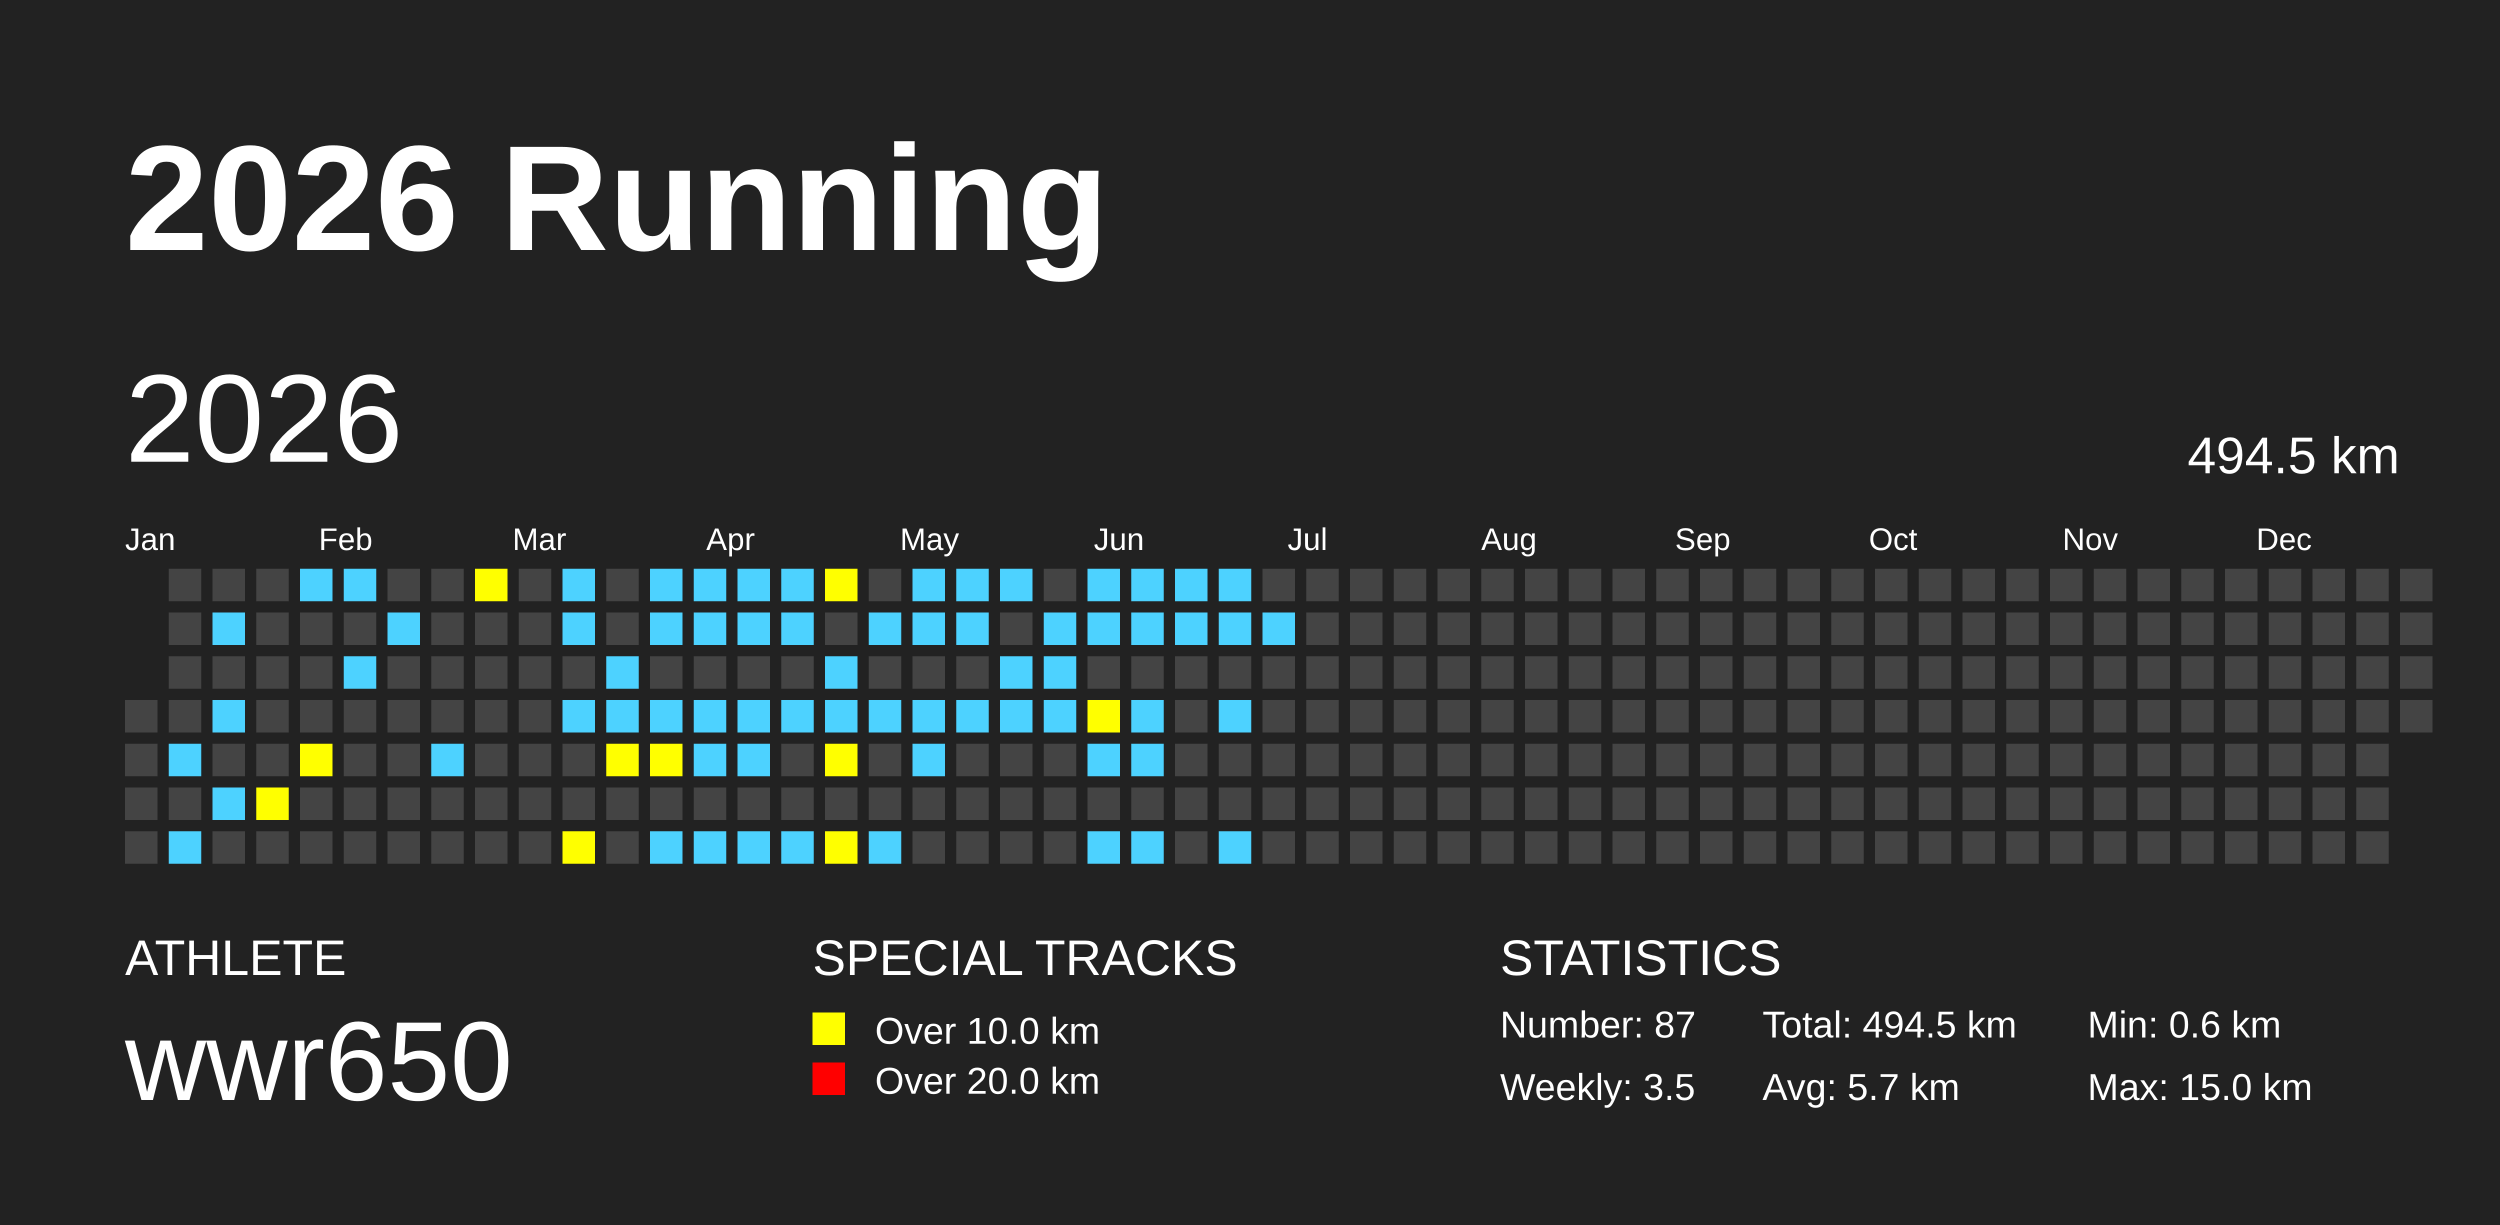
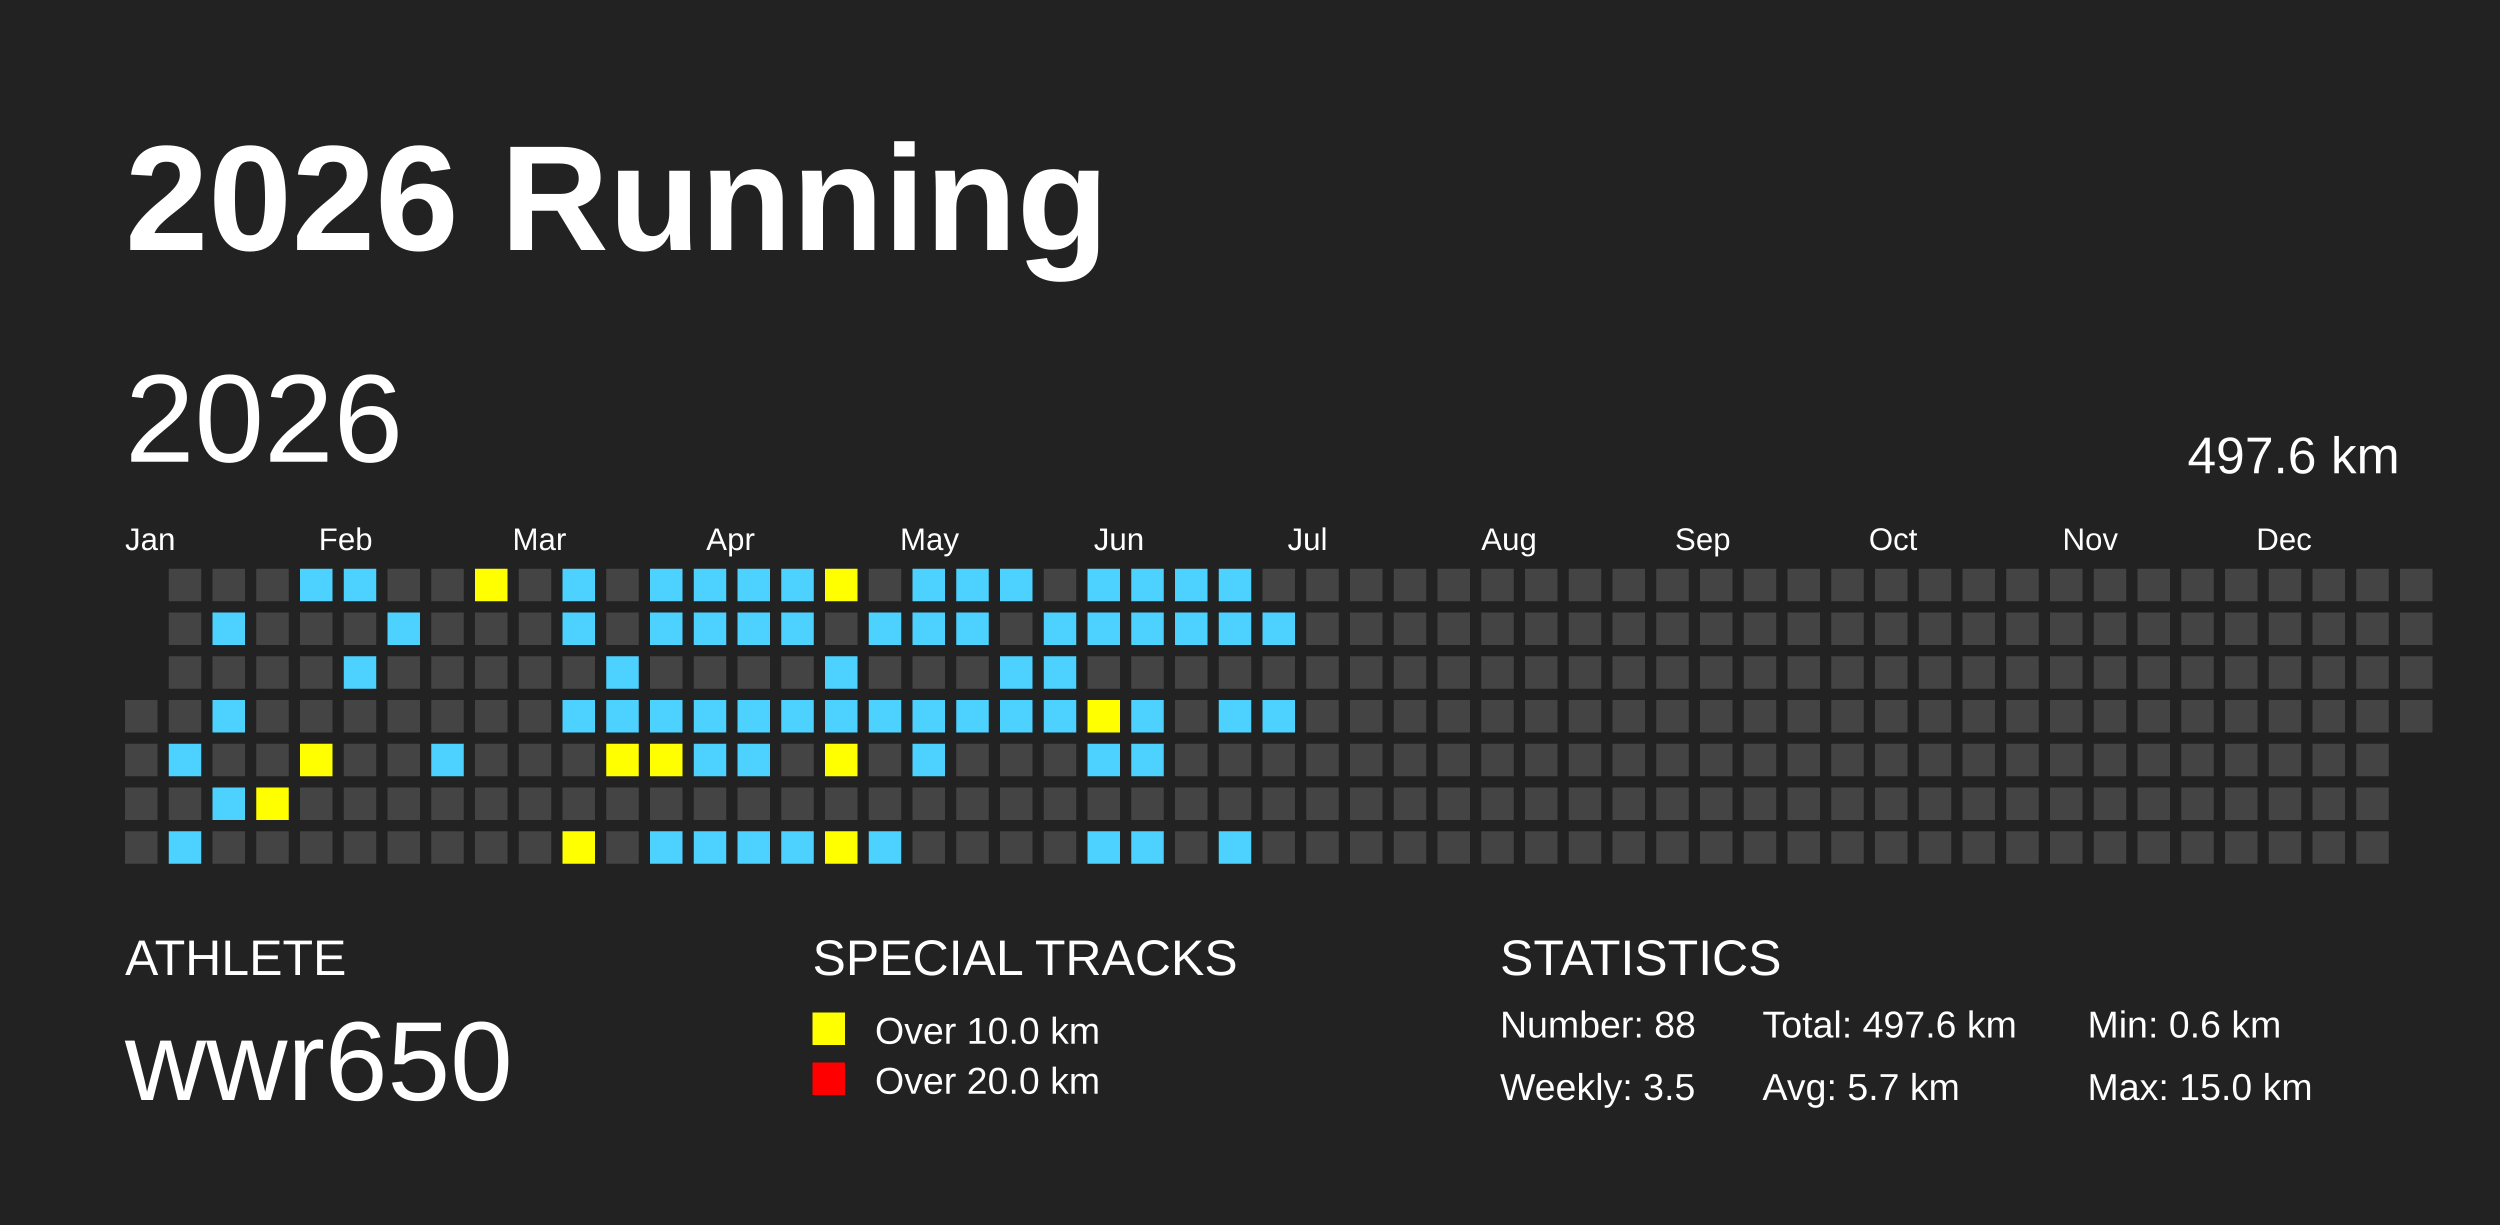
<svg xmlns="http://www.w3.org/2000/svg" baseProfile="full" height="98mm" version="1.1" viewBox="0,0,200,98" width="200mm">
  <defs />
  <rect fill="#222222" height="98" width="200" x="0" y="0" />
  <text fill="#FFFFFF" style="font-size:12px; font-family:Arial; font-weight:bold;" x="10" y="20">2026 Running</text>
  <text fill="#FFFFFF" style="font-size:4px; font-family:Arial" x="10" y="78">ATHLETE</text>
  <text fill="#FFFFFF" style="font-size:9px; font-family:Arial" x="10" y="88">wwr650</text>
  <text fill="#FFFFFF" style="font-size:4px; font-family:Arial" x="65" y="78">SPECIAL TRACKS</text>
  <rect fill="yellow" height="2.6" width="2.6" x="65" y="81" />
  <text fill="#FFFFFF" style="font-size:3px; font-family:Arial" x="70" y="83.5">Over 10.0 km</text>
  <rect fill="red" height="2.6" width="2.6" x="65" y="85" />
  <text fill="#FFFFFF" style="font-size:3px; font-family:Arial" x="70" y="87.5">Over 20.0 km</text>
  <text fill="#FFFFFF" style="font-size:4px; font-family:Arial" x="120" y="78">STATISTICS</text>
-   <text fill="#FFFFFF" style="font-size:3px; font-family:Arial" x="120" y="83">Number: 87</text>
+   <text fill="#FFFFFF" style="font-size:3px; font-family:Arial" x="120" y="83">Number: 88</text>
  <text fill="#FFFFFF" style="font-size:3px; font-family:Arial" x="120" y="88">Weekly: 3.5</text>
-   <text fill="#FFFFFF" style="font-size:3px; font-family:Arial" x="141" y="83">Total: 494.5 km</text>
+   <text fill="#FFFFFF" style="font-size:3px; font-family:Arial" x="141" y="83">Total: 497.6 km</text>
  <text fill="#FFFFFF" style="font-size:3px; font-family:Arial" x="141" y="88">Avg: 5.7 km</text>
  <text fill="#FFFFFF" style="font-size:3px; font-family:Arial" x="167" y="83">Min: 0.6 km</text>
  <text fill="#FFFFFF" style="font-size:3px; font-family:Arial" x="167" y="88">Max: 15.0 km</text>
  <text dominant-baseline="hanging" fill="#FFFFFF" style="font-size:10.0px; font-family:Arial;" x="10" y="30">2026</text>
-   <text dominant-baseline="hanging" fill="#FFFFFF" style="font-size:4.125px; font-family:Arial;" x="175" y="35">494.5 km</text>
+   <text dominant-baseline="hanging" fill="#FFFFFF" style="font-size:4.125px; font-family:Arial;" x="175" y="35">497.6 km</text>
  <text fill="#FFFFFF" style="font-size:2.5px; font-family:Arial" x="10.0" y="44">Jan</text>
  <text fill="#FFFFFF" style="font-size:2.5px; font-family:Arial" x="25.5" y="44">Feb</text>
  <text fill="#FFFFFF" style="font-size:2.5px; font-family:Arial" x="41.0" y="44">Mar</text>
  <text fill="#FFFFFF" style="font-size:2.5px; font-family:Arial" x="56.5" y="44">Apr</text>
  <text fill="#FFFFFF" style="font-size:2.5px; font-family:Arial" x="72.0" y="44">May</text>
  <text fill="#FFFFFF" style="font-size:2.5px; font-family:Arial" x="87.5" y="44">Jun</text>
  <text fill="#FFFFFF" style="font-size:2.5px; font-family:Arial" x="103.0" y="44">Jul</text>
  <text fill="#FFFFFF" style="font-size:2.5px; font-family:Arial" x="118.5" y="44">Aug</text>
  <text fill="#FFFFFF" style="font-size:2.5px; font-family:Arial" x="134.0" y="44">Sep</text>
  <text fill="#FFFFFF" style="font-size:2.5px; font-family:Arial" x="149.5" y="44">Oct</text>
  <text fill="#FFFFFF" style="font-size:2.5px; font-family:Arial" x="165.0" y="44">Nov</text>
  <text fill="#FFFFFF" style="font-size:2.5px; font-family:Arial" x="180.5" y="44">Dec</text>
  <rect fill="#444444" height="2.6" width="2.6" x="10.0" y="56.0" />
  <rect fill="#444444" height="2.6" width="2.6" x="10.0" y="59.5" />
  <rect fill="#444444" height="2.6" width="2.6" x="10.0" y="63.0" />
  <rect fill="#444444" height="2.6" width="2.6" x="10.0" y="66.5" />
  <rect fill="#444444" height="2.6" width="2.6" x="13.5" y="45.5" />
  <rect fill="#444444" height="2.6" width="2.6" x="13.5" y="49.0" />
  <rect fill="#444444" height="2.6" width="2.6" x="13.5" y="52.5" />
  <rect fill="#444444" height="2.6" width="2.6" x="13.5" y="56.0" />
  <rect fill="#4DD2FF" height="2.6" width="2.6" x="13.5" y="59.5" />
  <rect fill="#444444" height="2.6" width="2.6" x="13.5" y="63.0" />
  <rect fill="#4DD2FF" height="2.6" width="2.6" x="13.5" y="66.5" />
  <rect fill="#444444" height="2.6" width="2.6" x="17.0" y="45.5" />
  <rect fill="#4DD2FF" height="2.6" width="2.6" x="17.0" y="49.0" />
  <rect fill="#444444" height="2.6" width="2.6" x="17.0" y="52.5" />
  <rect fill="#4DD2FF" height="2.6" width="2.6" x="17.0" y="56.0" />
  <rect fill="#444444" height="2.6" width="2.6" x="17.0" y="59.5" />
  <rect fill="#4DD2FF" height="2.6" width="2.6" x="17.0" y="63.0" />
  <rect fill="#444444" height="2.6" width="2.6" x="17.0" y="66.5" />
  <rect fill="#444444" height="2.6" width="2.6" x="20.5" y="45.5" />
  <rect fill="#444444" height="2.6" width="2.6" x="20.5" y="49.0" />
  <rect fill="#444444" height="2.6" width="2.6" x="20.5" y="52.5" />
  <rect fill="#444444" height="2.6" width="2.6" x="20.5" y="56.0" />
  <rect fill="#444444" height="2.6" width="2.6" x="20.5" y="59.5" />
  <rect fill="yellow" height="2.6" width="2.6" x="20.5" y="63.0" />
  <rect fill="#444444" height="2.6" width="2.6" x="20.5" y="66.5" />
  <rect fill="#4DD2FF" height="2.6" width="2.6" x="24.0" y="45.5" />
  <rect fill="#444444" height="2.6" width="2.6" x="24.0" y="49.0" />
  <rect fill="#444444" height="2.6" width="2.6" x="24.0" y="52.5" />
  <rect fill="#444444" height="2.6" width="2.6" x="24.0" y="56.0" />
  <rect fill="yellow" height="2.6" width="2.6" x="24.0" y="59.5" />
  <rect fill="#444444" height="2.6" width="2.6" x="24.0" y="63.0" />
  <rect fill="#444444" height="2.6" width="2.6" x="24.0" y="66.5" />
  <rect fill="#4DD2FF" height="2.6" width="2.6" x="27.5" y="45.5" />
  <rect fill="#444444" height="2.6" width="2.6" x="27.5" y="49.0" />
  <rect fill="#4DD2FF" height="2.6" width="2.6" x="27.5" y="52.5" />
  <rect fill="#444444" height="2.6" width="2.6" x="27.5" y="56.0" />
  <rect fill="#444444" height="2.6" width="2.6" x="27.5" y="59.5" />
  <rect fill="#444444" height="2.6" width="2.6" x="27.5" y="63.0" />
  <rect fill="#444444" height="2.6" width="2.6" x="27.5" y="66.5" />
  <rect fill="#444444" height="2.6" width="2.6" x="31.0" y="45.5" />
  <rect fill="#4DD2FF" height="2.6" width="2.6" x="31.0" y="49.0" />
  <rect fill="#444444" height="2.6" width="2.6" x="31.0" y="52.5" />
  <rect fill="#444444" height="2.6" width="2.6" x="31.0" y="56.0" />
  <rect fill="#444444" height="2.6" width="2.6" x="31.0" y="59.5" />
  <rect fill="#444444" height="2.6" width="2.6" x="31.0" y="63.0" />
  <rect fill="#444444" height="2.6" width="2.6" x="31.0" y="66.5" />
  <rect fill="#444444" height="2.6" width="2.6" x="34.5" y="45.5" />
  <rect fill="#444444" height="2.6" width="2.6" x="34.5" y="49.0" />
  <rect fill="#444444" height="2.6" width="2.6" x="34.5" y="52.5" />
  <rect fill="#444444" height="2.6" width="2.6" x="34.5" y="56.0" />
  <rect fill="#4DD2FF" height="2.6" width="2.6" x="34.5" y="59.5" />
  <rect fill="#444444" height="2.6" width="2.6" x="34.5" y="63.0" />
  <rect fill="#444444" height="2.6" width="2.6" x="34.5" y="66.5" />
  <rect fill="yellow" height="2.6" width="2.6" x="38.0" y="45.5" />
  <rect fill="#444444" height="2.6" width="2.6" x="38.0" y="49.0" />
  <rect fill="#444444" height="2.6" width="2.6" x="38.0" y="52.5" />
  <rect fill="#444444" height="2.6" width="2.6" x="38.0" y="56.0" />
  <rect fill="#444444" height="2.6" width="2.6" x="38.0" y="59.5" />
  <rect fill="#444444" height="2.6" width="2.6" x="38.0" y="63.0" />
  <rect fill="#444444" height="2.6" width="2.6" x="38.0" y="66.5" />
  <rect fill="#444444" height="2.6" width="2.6" x="41.5" y="45.5" />
  <rect fill="#444444" height="2.6" width="2.6" x="41.5" y="49.0" />
  <rect fill="#444444" height="2.6" width="2.6" x="41.5" y="52.5" />
  <rect fill="#444444" height="2.6" width="2.6" x="41.5" y="56.0" />
  <rect fill="#444444" height="2.6" width="2.6" x="41.5" y="59.5" />
  <rect fill="#444444" height="2.6" width="2.6" x="41.5" y="63.0" />
  <rect fill="#444444" height="2.6" width="2.6" x="41.5" y="66.5" />
  <rect fill="#4DD2FF" height="2.6" width="2.6" x="45.0" y="45.5" />
  <rect fill="#4DD2FF" height="2.6" width="2.6" x="45.0" y="49.0" />
  <rect fill="#444444" height="2.6" width="2.6" x="45.0" y="52.5" />
  <rect fill="#4DD2FF" height="2.6" width="2.6" x="45.0" y="56.0" />
  <rect fill="#444444" height="2.6" width="2.6" x="45.0" y="59.5" />
  <rect fill="#444444" height="2.6" width="2.6" x="45.0" y="63.0" />
  <rect fill="yellow" height="2.6" width="2.6" x="45.0" y="66.5" />
  <rect fill="#444444" height="2.6" width="2.6" x="48.5" y="45.5" />
  <rect fill="#444444" height="2.6" width="2.6" x="48.5" y="49.0" />
  <rect fill="#4DD2FF" height="2.6" width="2.6" x="48.5" y="52.5" />
  <rect fill="#4DD2FF" height="2.6" width="2.6" x="48.5" y="56.0" />
  <rect fill="yellow" height="2.6" width="2.6" x="48.5" y="59.5" />
  <rect fill="#444444" height="2.6" width="2.6" x="48.5" y="63.0" />
  <rect fill="#444444" height="2.6" width="2.6" x="48.5" y="66.5" />
  <rect fill="#4DD2FF" height="2.6" width="2.6" x="52.0" y="45.5" />
  <rect fill="#4DD2FF" height="2.6" width="2.6" x="52.0" y="49.0" />
  <rect fill="#444444" height="2.6" width="2.6" x="52.0" y="52.5" />
  <rect fill="#4DD2FF" height="2.6" width="2.6" x="52.0" y="56.0" />
  <rect fill="yellow" height="2.6" width="2.6" x="52.0" y="59.5" />
  <rect fill="#444444" height="2.6" width="2.6" x="52.0" y="63.0" />
  <rect fill="#4DD2FF" height="2.6" width="2.6" x="52.0" y="66.5" />
  <rect fill="#4DD2FF" height="2.6" width="2.6" x="55.5" y="45.5" />
  <rect fill="#4DD2FF" height="2.6" width="2.6" x="55.5" y="49.0" />
  <rect fill="#444444" height="2.6" width="2.6" x="55.5" y="52.5" />
  <rect fill="#4DD2FF" height="2.6" width="2.6" x="55.5" y="56.0" />
  <rect fill="#4DD2FF" height="2.6" width="2.6" x="55.5" y="59.5" />
  <rect fill="#444444" height="2.6" width="2.6" x="55.5" y="63.0" />
  <rect fill="#4DD2FF" height="2.6" width="2.6" x="55.5" y="66.5" />
  <rect fill="#4DD2FF" height="2.6" width="2.6" x="59.0" y="45.5" />
  <rect fill="#4DD2FF" height="2.6" width="2.6" x="59.0" y="49.0" />
  <rect fill="#444444" height="2.6" width="2.6" x="59.0" y="52.5" />
  <rect fill="#4DD2FF" height="2.6" width="2.6" x="59.0" y="56.0" />
  <rect fill="#4DD2FF" height="2.6" width="2.6" x="59.0" y="59.5" />
  <rect fill="#444444" height="2.6" width="2.6" x="59.0" y="63.0" />
  <rect fill="#4DD2FF" height="2.6" width="2.6" x="59.0" y="66.5" />
  <rect fill="#4DD2FF" height="2.6" width="2.6" x="62.5" y="45.5" />
  <rect fill="#4DD2FF" height="2.6" width="2.6" x="62.5" y="49.0" />
  <rect fill="#444444" height="2.6" width="2.6" x="62.5" y="52.5" />
  <rect fill="#4DD2FF" height="2.6" width="2.6" x="62.5" y="56.0" />
  <rect fill="#444444" height="2.6" width="2.6" x="62.5" y="59.5" />
  <rect fill="#444444" height="2.6" width="2.6" x="62.5" y="63.0" />
  <rect fill="#4DD2FF" height="2.6" width="2.6" x="62.5" y="66.5" />
  <rect fill="yellow" height="2.6" width="2.6" x="66.0" y="45.5" />
  <rect fill="#444444" height="2.6" width="2.6" x="66.0" y="49.0" />
  <rect fill="#4DD2FF" height="2.6" width="2.6" x="66.0" y="52.5" />
  <rect fill="#4DD2FF" height="2.6" width="2.6" x="66.0" y="56.0" />
  <rect fill="yellow" height="2.6" width="2.6" x="66.0" y="59.5" />
  <rect fill="#444444" height="2.6" width="2.6" x="66.0" y="63.0" />
  <rect fill="yellow" height="2.6" width="2.6" x="66.0" y="66.5" />
  <rect fill="#444444" height="2.6" width="2.6" x="69.5" y="45.5" />
  <rect fill="#4DD2FF" height="2.6" width="2.6" x="69.5" y="49.0" />
  <rect fill="#444444" height="2.6" width="2.6" x="69.5" y="52.5" />
  <rect fill="#4DD2FF" height="2.6" width="2.6" x="69.5" y="56.0" />
  <rect fill="#444444" height="2.6" width="2.6" x="69.5" y="59.5" />
  <rect fill="#444444" height="2.6" width="2.6" x="69.5" y="63.0" />
  <rect fill="#4DD2FF" height="2.6" width="2.6" x="69.5" y="66.5" />
  <rect fill="#4DD2FF" height="2.6" width="2.6" x="73.0" y="45.5" />
  <rect fill="#4DD2FF" height="2.6" width="2.6" x="73.0" y="49.0" />
  <rect fill="#444444" height="2.6" width="2.6" x="73.0" y="52.5" />
  <rect fill="#4DD2FF" height="2.6" width="2.6" x="73.0" y="56.0" />
  <rect fill="#4DD2FF" height="2.6" width="2.6" x="73.0" y="59.5" />
  <rect fill="#444444" height="2.6" width="2.6" x="73.0" y="63.0" />
  <rect fill="#444444" height="2.6" width="2.6" x="73.0" y="66.5" />
  <rect fill="#4DD2FF" height="2.6" width="2.6" x="76.5" y="45.5" />
  <rect fill="#4DD2FF" height="2.6" width="2.6" x="76.5" y="49.0" />
  <rect fill="#444444" height="2.6" width="2.6" x="76.5" y="52.5" />
  <rect fill="#4DD2FF" height="2.6" width="2.6" x="76.5" y="56.0" />
  <rect fill="#444444" height="2.6" width="2.6" x="76.5" y="59.5" />
  <rect fill="#444444" height="2.6" width="2.6" x="76.5" y="63.0" />
  <rect fill="#444444" height="2.6" width="2.6" x="76.5" y="66.5" />
  <rect fill="#4DD2FF" height="2.6" width="2.6" x="80.0" y="45.5" />
  <rect fill="#444444" height="2.6" width="2.6" x="80.0" y="49.0" />
  <rect fill="#4DD2FF" height="2.6" width="2.6" x="80.0" y="52.5" />
  <rect fill="#4DD2FF" height="2.6" width="2.6" x="80.0" y="56.0" />
  <rect fill="#444444" height="2.6" width="2.6" x="80.0" y="59.5" />
  <rect fill="#444444" height="2.6" width="2.6" x="80.0" y="63.0" />
  <rect fill="#444444" height="2.6" width="2.6" x="80.0" y="66.5" />
  <rect fill="#444444" height="2.6" width="2.6" x="83.5" y="45.5" />
  <rect fill="#4DD2FF" height="2.6" width="2.6" x="83.5" y="49.0" />
  <rect fill="#4DD2FF" height="2.6" width="2.6" x="83.5" y="52.5" />
  <rect fill="#4DD2FF" height="2.6" width="2.6" x="83.5" y="56.0" />
  <rect fill="#444444" height="2.6" width="2.6" x="83.5" y="59.5" />
  <rect fill="#444444" height="2.6" width="2.6" x="83.5" y="63.0" />
  <rect fill="#444444" height="2.6" width="2.6" x="83.5" y="66.5" />
  <rect fill="#4DD2FF" height="2.6" width="2.6" x="87.0" y="45.5" />
  <rect fill="#4DD2FF" height="2.6" width="2.6" x="87.0" y="49.0" />
  <rect fill="#444444" height="2.6" width="2.6" x="87.0" y="52.5" />
  <rect fill="yellow" height="2.6" width="2.6" x="87.0" y="56.0" />
  <rect fill="#4DD2FF" height="2.6" width="2.6" x="87.0" y="59.5" />
  <rect fill="#444444" height="2.6" width="2.6" x="87.0" y="63.0" />
  <rect fill="#4DD2FF" height="2.6" width="2.6" x="87.0" y="66.5" />
  <rect fill="#4DD2FF" height="2.6" width="2.6" x="90.5" y="45.5" />
  <rect fill="#4DD2FF" height="2.6" width="2.6" x="90.5" y="49.0" />
  <rect fill="#444444" height="2.6" width="2.6" x="90.5" y="52.5" />
  <rect fill="#4DD2FF" height="2.6" width="2.6" x="90.5" y="56.0" />
  <rect fill="#4DD2FF" height="2.6" width="2.6" x="90.5" y="59.5" />
  <rect fill="#444444" height="2.6" width="2.6" x="90.5" y="63.0" />
  <rect fill="#4DD2FF" height="2.6" width="2.6" x="90.5" y="66.5" />
  <rect fill="#4DD2FF" height="2.6" width="2.6" x="94.0" y="45.5" />
  <rect fill="#4DD2FF" height="2.6" width="2.6" x="94.0" y="49.0" />
  <rect fill="#444444" height="2.6" width="2.6" x="94.0" y="52.5" />
  <rect fill="#444444" height="2.6" width="2.6" x="94.0" y="56.0" />
  <rect fill="#444444" height="2.6" width="2.6" x="94.0" y="59.5" />
  <rect fill="#444444" height="2.6" width="2.6" x="94.0" y="63.0" />
  <rect fill="#444444" height="2.6" width="2.6" x="94.0" y="66.5" />
  <rect fill="#4DD2FF" height="2.6" width="2.6" x="97.5" y="45.5" />
  <rect fill="#4DD2FF" height="2.6" width="2.6" x="97.5" y="49.0" />
  <rect fill="#444444" height="2.6" width="2.6" x="97.5" y="52.5" />
  <rect fill="#4DD2FF" height="2.6" width="2.6" x="97.5" y="56.0" />
  <rect fill="#444444" height="2.6" width="2.6" x="97.5" y="59.5" />
  <rect fill="#444444" height="2.6" width="2.6" x="97.5" y="63.0" />
  <rect fill="#4DD2FF" height="2.6" width="2.6" x="97.5" y="66.5" />
  <rect fill="#444444" height="2.6" width="2.6" x="101.0" y="45.5" />
  <rect fill="#4DD2FF" height="2.6" width="2.6" x="101.0" y="49.0" />
  <rect fill="#444444" height="2.6" width="2.6" x="101.0" y="52.5" />
-   <rect fill="#444444" height="2.6" width="2.6" x="101.0" y="56.0" />
+   <rect fill="#4DD2FF" height="2.6" width="2.6" x="101.0" y="56.0" />
  <rect fill="#444444" height="2.6" width="2.6" x="101.0" y="59.5" />
  <rect fill="#444444" height="2.6" width="2.6" x="101.0" y="63.0" />
  <rect fill="#444444" height="2.6" width="2.6" x="101.0" y="66.5" />
  <rect fill="#444444" height="2.6" width="2.6" x="104.5" y="45.5" />
  <rect fill="#444444" height="2.6" width="2.6" x="104.5" y="49.0" />
  <rect fill="#444444" height="2.6" width="2.6" x="104.5" y="52.5" />
  <rect fill="#444444" height="2.6" width="2.6" x="104.5" y="56.0" />
  <rect fill="#444444" height="2.6" width="2.6" x="104.5" y="59.5" />
  <rect fill="#444444" height="2.6" width="2.6" x="104.5" y="63.0" />
  <rect fill="#444444" height="2.6" width="2.6" x="104.5" y="66.5" />
  <rect fill="#444444" height="2.6" width="2.6" x="108.0" y="45.5" />
  <rect fill="#444444" height="2.6" width="2.6" x="108.0" y="49.0" />
  <rect fill="#444444" height="2.6" width="2.6" x="108.0" y="52.5" />
  <rect fill="#444444" height="2.6" width="2.6" x="108.0" y="56.0" />
  <rect fill="#444444" height="2.6" width="2.6" x="108.0" y="59.5" />
  <rect fill="#444444" height="2.6" width="2.6" x="108.0" y="63.0" />
  <rect fill="#444444" height="2.6" width="2.6" x="108.0" y="66.5" />
  <rect fill="#444444" height="2.6" width="2.6" x="111.5" y="45.5" />
  <rect fill="#444444" height="2.6" width="2.6" x="111.5" y="49.0" />
  <rect fill="#444444" height="2.6" width="2.6" x="111.5" y="52.5" />
  <rect fill="#444444" height="2.6" width="2.6" x="111.5" y="56.0" />
  <rect fill="#444444" height="2.6" width="2.6" x="111.5" y="59.5" />
  <rect fill="#444444" height="2.6" width="2.6" x="111.5" y="63.0" />
  <rect fill="#444444" height="2.6" width="2.6" x="111.5" y="66.5" />
  <rect fill="#444444" height="2.6" width="2.6" x="115.0" y="45.5" />
  <rect fill="#444444" height="2.6" width="2.6" x="115.0" y="49.0" />
  <rect fill="#444444" height="2.6" width="2.6" x="115.0" y="52.5" />
  <rect fill="#444444" height="2.6" width="2.6" x="115.0" y="56.0" />
  <rect fill="#444444" height="2.6" width="2.6" x="115.0" y="59.5" />
  <rect fill="#444444" height="2.6" width="2.6" x="115.0" y="63.0" />
  <rect fill="#444444" height="2.6" width="2.6" x="115.0" y="66.5" />
  <rect fill="#444444" height="2.6" width="2.6" x="118.5" y="45.5" />
  <rect fill="#444444" height="2.6" width="2.6" x="118.5" y="49.0" />
  <rect fill="#444444" height="2.6" width="2.6" x="118.5" y="52.5" />
  <rect fill="#444444" height="2.6" width="2.6" x="118.5" y="56.0" />
  <rect fill="#444444" height="2.6" width="2.6" x="118.5" y="59.5" />
  <rect fill="#444444" height="2.6" width="2.6" x="118.5" y="63.0" />
  <rect fill="#444444" height="2.6" width="2.6" x="118.5" y="66.5" />
  <rect fill="#444444" height="2.6" width="2.6" x="122.0" y="45.5" />
  <rect fill="#444444" height="2.6" width="2.6" x="122.0" y="49.0" />
  <rect fill="#444444" height="2.6" width="2.6" x="122.0" y="52.5" />
  <rect fill="#444444" height="2.6" width="2.6" x="122.0" y="56.0" />
  <rect fill="#444444" height="2.6" width="2.6" x="122.0" y="59.5" />
  <rect fill="#444444" height="2.6" width="2.6" x="122.0" y="63.0" />
  <rect fill="#444444" height="2.6" width="2.6" x="122.0" y="66.5" />
  <rect fill="#444444" height="2.6" width="2.6" x="125.5" y="45.5" />
  <rect fill="#444444" height="2.6" width="2.6" x="125.5" y="49.0" />
  <rect fill="#444444" height="2.6" width="2.6" x="125.5" y="52.5" />
  <rect fill="#444444" height="2.6" width="2.6" x="125.5" y="56.0" />
  <rect fill="#444444" height="2.6" width="2.6" x="125.5" y="59.5" />
  <rect fill="#444444" height="2.6" width="2.6" x="125.5" y="63.0" />
  <rect fill="#444444" height="2.6" width="2.6" x="125.5" y="66.5" />
  <rect fill="#444444" height="2.6" width="2.6" x="129.0" y="45.5" />
  <rect fill="#444444" height="2.6" width="2.6" x="129.0" y="49.0" />
  <rect fill="#444444" height="2.6" width="2.6" x="129.0" y="52.5" />
  <rect fill="#444444" height="2.6" width="2.6" x="129.0" y="56.0" />
  <rect fill="#444444" height="2.6" width="2.6" x="129.0" y="59.5" />
  <rect fill="#444444" height="2.6" width="2.6" x="129.0" y="63.0" />
  <rect fill="#444444" height="2.6" width="2.6" x="129.0" y="66.5" />
  <rect fill="#444444" height="2.6" width="2.6" x="132.5" y="45.5" />
  <rect fill="#444444" height="2.6" width="2.6" x="132.5" y="49.0" />
  <rect fill="#444444" height="2.6" width="2.6" x="132.5" y="52.5" />
  <rect fill="#444444" height="2.6" width="2.6" x="132.5" y="56.0" />
  <rect fill="#444444" height="2.6" width="2.6" x="132.5" y="59.5" />
  <rect fill="#444444" height="2.6" width="2.6" x="132.5" y="63.0" />
  <rect fill="#444444" height="2.6" width="2.6" x="132.5" y="66.5" />
  <rect fill="#444444" height="2.6" width="2.6" x="136.0" y="45.5" />
  <rect fill="#444444" height="2.6" width="2.6" x="136.0" y="49.0" />
  <rect fill="#444444" height="2.6" width="2.6" x="136.0" y="52.5" />
  <rect fill="#444444" height="2.6" width="2.6" x="136.0" y="56.0" />
  <rect fill="#444444" height="2.6" width="2.6" x="136.0" y="59.5" />
  <rect fill="#444444" height="2.6" width="2.6" x="136.0" y="63.0" />
  <rect fill="#444444" height="2.6" width="2.6" x="136.0" y="66.5" />
  <rect fill="#444444" height="2.6" width="2.6" x="139.5" y="45.5" />
  <rect fill="#444444" height="2.6" width="2.6" x="139.5" y="49.0" />
  <rect fill="#444444" height="2.6" width="2.6" x="139.5" y="52.5" />
  <rect fill="#444444" height="2.6" width="2.6" x="139.5" y="56.0" />
  <rect fill="#444444" height="2.6" width="2.6" x="139.5" y="59.5" />
  <rect fill="#444444" height="2.6" width="2.6" x="139.5" y="63.0" />
  <rect fill="#444444" height="2.6" width="2.6" x="139.5" y="66.5" />
  <rect fill="#444444" height="2.6" width="2.6" x="143.0" y="45.5" />
  <rect fill="#444444" height="2.6" width="2.6" x="143.0" y="49.0" />
  <rect fill="#444444" height="2.6" width="2.6" x="143.0" y="52.5" />
  <rect fill="#444444" height="2.6" width="2.6" x="143.0" y="56.0" />
  <rect fill="#444444" height="2.6" width="2.6" x="143.0" y="59.5" />
  <rect fill="#444444" height="2.6" width="2.6" x="143.0" y="63.0" />
  <rect fill="#444444" height="2.6" width="2.6" x="143.0" y="66.5" />
  <rect fill="#444444" height="2.6" width="2.6" x="146.5" y="45.5" />
  <rect fill="#444444" height="2.6" width="2.6" x="146.5" y="49.0" />
  <rect fill="#444444" height="2.6" width="2.6" x="146.5" y="52.5" />
  <rect fill="#444444" height="2.6" width="2.6" x="146.5" y="56.0" />
  <rect fill="#444444" height="2.6" width="2.6" x="146.5" y="59.5" />
  <rect fill="#444444" height="2.6" width="2.6" x="146.5" y="63.0" />
  <rect fill="#444444" height="2.6" width="2.6" x="146.5" y="66.5" />
  <rect fill="#444444" height="2.6" width="2.6" x="150.0" y="45.5" />
  <rect fill="#444444" height="2.6" width="2.6" x="150.0" y="49.0" />
  <rect fill="#444444" height="2.6" width="2.6" x="150.0" y="52.5" />
  <rect fill="#444444" height="2.6" width="2.6" x="150.0" y="56.0" />
  <rect fill="#444444" height="2.6" width="2.6" x="150.0" y="59.5" />
  <rect fill="#444444" height="2.6" width="2.6" x="150.0" y="63.0" />
  <rect fill="#444444" height="2.6" width="2.6" x="150.0" y="66.5" />
  <rect fill="#444444" height="2.6" width="2.6" x="153.5" y="45.5" />
  <rect fill="#444444" height="2.6" width="2.6" x="153.5" y="49.0" />
  <rect fill="#444444" height="2.6" width="2.6" x="153.5" y="52.5" />
  <rect fill="#444444" height="2.6" width="2.6" x="153.5" y="56.0" />
  <rect fill="#444444" height="2.6" width="2.6" x="153.5" y="59.5" />
  <rect fill="#444444" height="2.6" width="2.6" x="153.5" y="63.0" />
  <rect fill="#444444" height="2.6" width="2.6" x="153.5" y="66.5" />
  <rect fill="#444444" height="2.6" width="2.6" x="157.0" y="45.5" />
  <rect fill="#444444" height="2.6" width="2.6" x="157.0" y="49.0" />
  <rect fill="#444444" height="2.6" width="2.6" x="157.0" y="52.5" />
  <rect fill="#444444" height="2.6" width="2.6" x="157.0" y="56.0" />
  <rect fill="#444444" height="2.6" width="2.6" x="157.0" y="59.5" />
  <rect fill="#444444" height="2.6" width="2.6" x="157.0" y="63.0" />
  <rect fill="#444444" height="2.6" width="2.6" x="157.0" y="66.5" />
  <rect fill="#444444" height="2.6" width="2.6" x="160.5" y="45.5" />
  <rect fill="#444444" height="2.6" width="2.6" x="160.5" y="49.0" />
  <rect fill="#444444" height="2.6" width="2.6" x="160.5" y="52.5" />
  <rect fill="#444444" height="2.6" width="2.6" x="160.5" y="56.0" />
  <rect fill="#444444" height="2.6" width="2.6" x="160.5" y="59.5" />
  <rect fill="#444444" height="2.6" width="2.6" x="160.5" y="63.0" />
  <rect fill="#444444" height="2.6" width="2.6" x="160.5" y="66.5" />
  <rect fill="#444444" height="2.6" width="2.6" x="164.0" y="45.5" />
  <rect fill="#444444" height="2.6" width="2.6" x="164.0" y="49.0" />
  <rect fill="#444444" height="2.6" width="2.6" x="164.0" y="52.5" />
  <rect fill="#444444" height="2.6" width="2.6" x="164.0" y="56.0" />
  <rect fill="#444444" height="2.6" width="2.6" x="164.0" y="59.5" />
  <rect fill="#444444" height="2.6" width="2.6" x="164.0" y="63.0" />
  <rect fill="#444444" height="2.6" width="2.6" x="164.0" y="66.5" />
  <rect fill="#444444" height="2.6" width="2.6" x="167.5" y="45.5" />
  <rect fill="#444444" height="2.6" width="2.6" x="167.5" y="49.0" />
  <rect fill="#444444" height="2.6" width="2.6" x="167.5" y="52.5" />
  <rect fill="#444444" height="2.6" width="2.6" x="167.5" y="56.0" />
  <rect fill="#444444" height="2.6" width="2.6" x="167.5" y="59.5" />
  <rect fill="#444444" height="2.6" width="2.6" x="167.5" y="63.0" />
  <rect fill="#444444" height="2.6" width="2.6" x="167.5" y="66.5" />
  <rect fill="#444444" height="2.6" width="2.6" x="171.0" y="45.5" />
  <rect fill="#444444" height="2.6" width="2.6" x="171.0" y="49.0" />
  <rect fill="#444444" height="2.6" width="2.6" x="171.0" y="52.5" />
  <rect fill="#444444" height="2.6" width="2.6" x="171.0" y="56.0" />
  <rect fill="#444444" height="2.6" width="2.6" x="171.0" y="59.5" />
  <rect fill="#444444" height="2.6" width="2.6" x="171.0" y="63.0" />
  <rect fill="#444444" height="2.6" width="2.6" x="171.0" y="66.5" />
  <rect fill="#444444" height="2.6" width="2.6" x="174.5" y="45.5" />
  <rect fill="#444444" height="2.6" width="2.6" x="174.5" y="49.0" />
  <rect fill="#444444" height="2.6" width="2.6" x="174.5" y="52.5" />
  <rect fill="#444444" height="2.6" width="2.6" x="174.5" y="56.0" />
  <rect fill="#444444" height="2.6" width="2.6" x="174.5" y="59.5" />
  <rect fill="#444444" height="2.6" width="2.6" x="174.5" y="63.0" />
  <rect fill="#444444" height="2.6" width="2.6" x="174.5" y="66.5" />
  <rect fill="#444444" height="2.6" width="2.6" x="178.0" y="45.5" />
  <rect fill="#444444" height="2.6" width="2.6" x="178.0" y="49.0" />
  <rect fill="#444444" height="2.6" width="2.6" x="178.0" y="52.5" />
  <rect fill="#444444" height="2.6" width="2.6" x="178.0" y="56.0" />
  <rect fill="#444444" height="2.6" width="2.6" x="178.0" y="59.5" />
  <rect fill="#444444" height="2.6" width="2.6" x="178.0" y="63.0" />
  <rect fill="#444444" height="2.6" width="2.6" x="178.0" y="66.5" />
  <rect fill="#444444" height="2.6" width="2.6" x="181.5" y="45.5" />
  <rect fill="#444444" height="2.6" width="2.6" x="181.5" y="49.0" />
  <rect fill="#444444" height="2.6" width="2.6" x="181.5" y="52.5" />
  <rect fill="#444444" height="2.6" width="2.6" x="181.5" y="56.0" />
  <rect fill="#444444" height="2.6" width="2.6" x="181.5" y="59.5" />
  <rect fill="#444444" height="2.6" width="2.6" x="181.5" y="63.0" />
  <rect fill="#444444" height="2.6" width="2.6" x="181.5" y="66.5" />
  <rect fill="#444444" height="2.6" width="2.6" x="185.0" y="45.5" />
  <rect fill="#444444" height="2.6" width="2.6" x="185.0" y="49.0" />
  <rect fill="#444444" height="2.6" width="2.6" x="185.0" y="52.5" />
  <rect fill="#444444" height="2.6" width="2.6" x="185.0" y="56.0" />
  <rect fill="#444444" height="2.6" width="2.6" x="185.0" y="59.5" />
  <rect fill="#444444" height="2.6" width="2.6" x="185.0" y="63.0" />
  <rect fill="#444444" height="2.6" width="2.6" x="185.0" y="66.5" />
  <rect fill="#444444" height="2.6" width="2.6" x="188.5" y="45.5" />
  <rect fill="#444444" height="2.6" width="2.6" x="188.5" y="49.0" />
  <rect fill="#444444" height="2.6" width="2.6" x="188.5" y="52.5" />
  <rect fill="#444444" height="2.6" width="2.6" x="188.5" y="56.0" />
  <rect fill="#444444" height="2.6" width="2.6" x="188.5" y="59.5" />
  <rect fill="#444444" height="2.6" width="2.6" x="188.5" y="63.0" />
  <rect fill="#444444" height="2.6" width="2.6" x="188.5" y="66.5" />
  <rect fill="#444444" height="2.6" width="2.6" x="192.0" y="45.5" />
  <rect fill="#444444" height="2.6" width="2.6" x="192.0" y="49.0" />
  <rect fill="#444444" height="2.6" width="2.6" x="192.0" y="52.5" />
  <rect fill="#444444" height="2.6" width="2.6" x="192.0" y="56.0" />
</svg>
